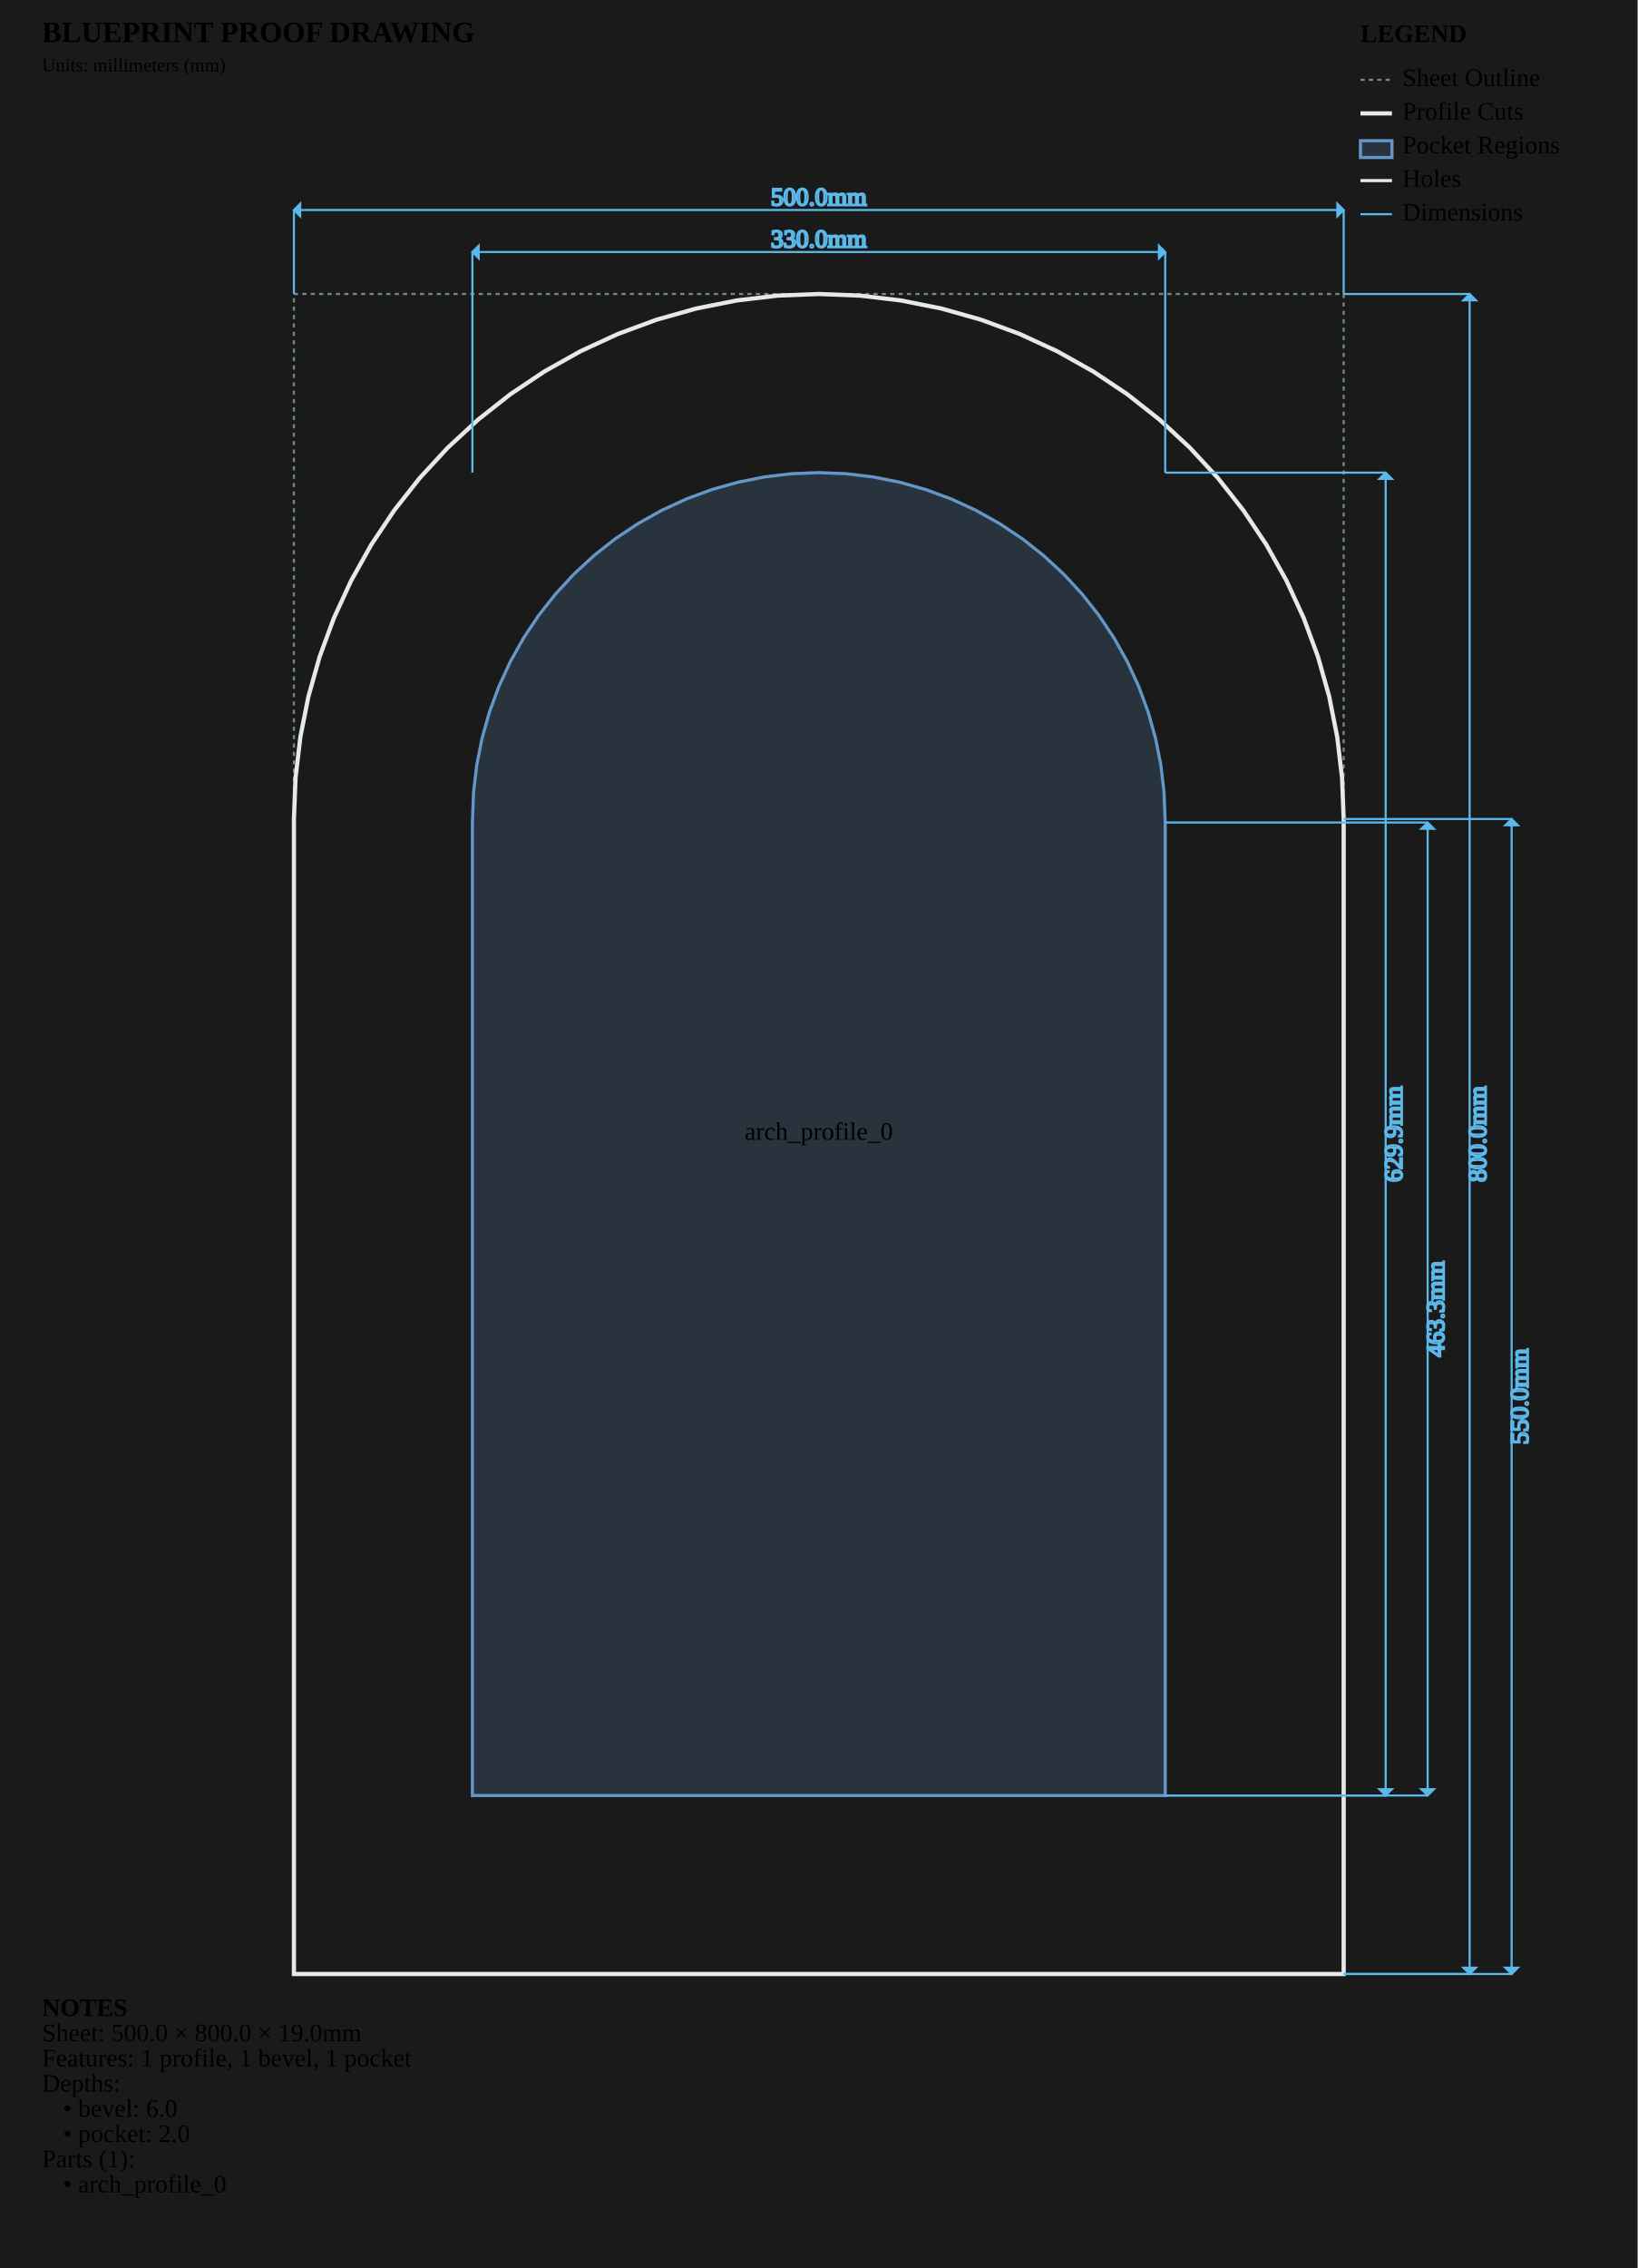
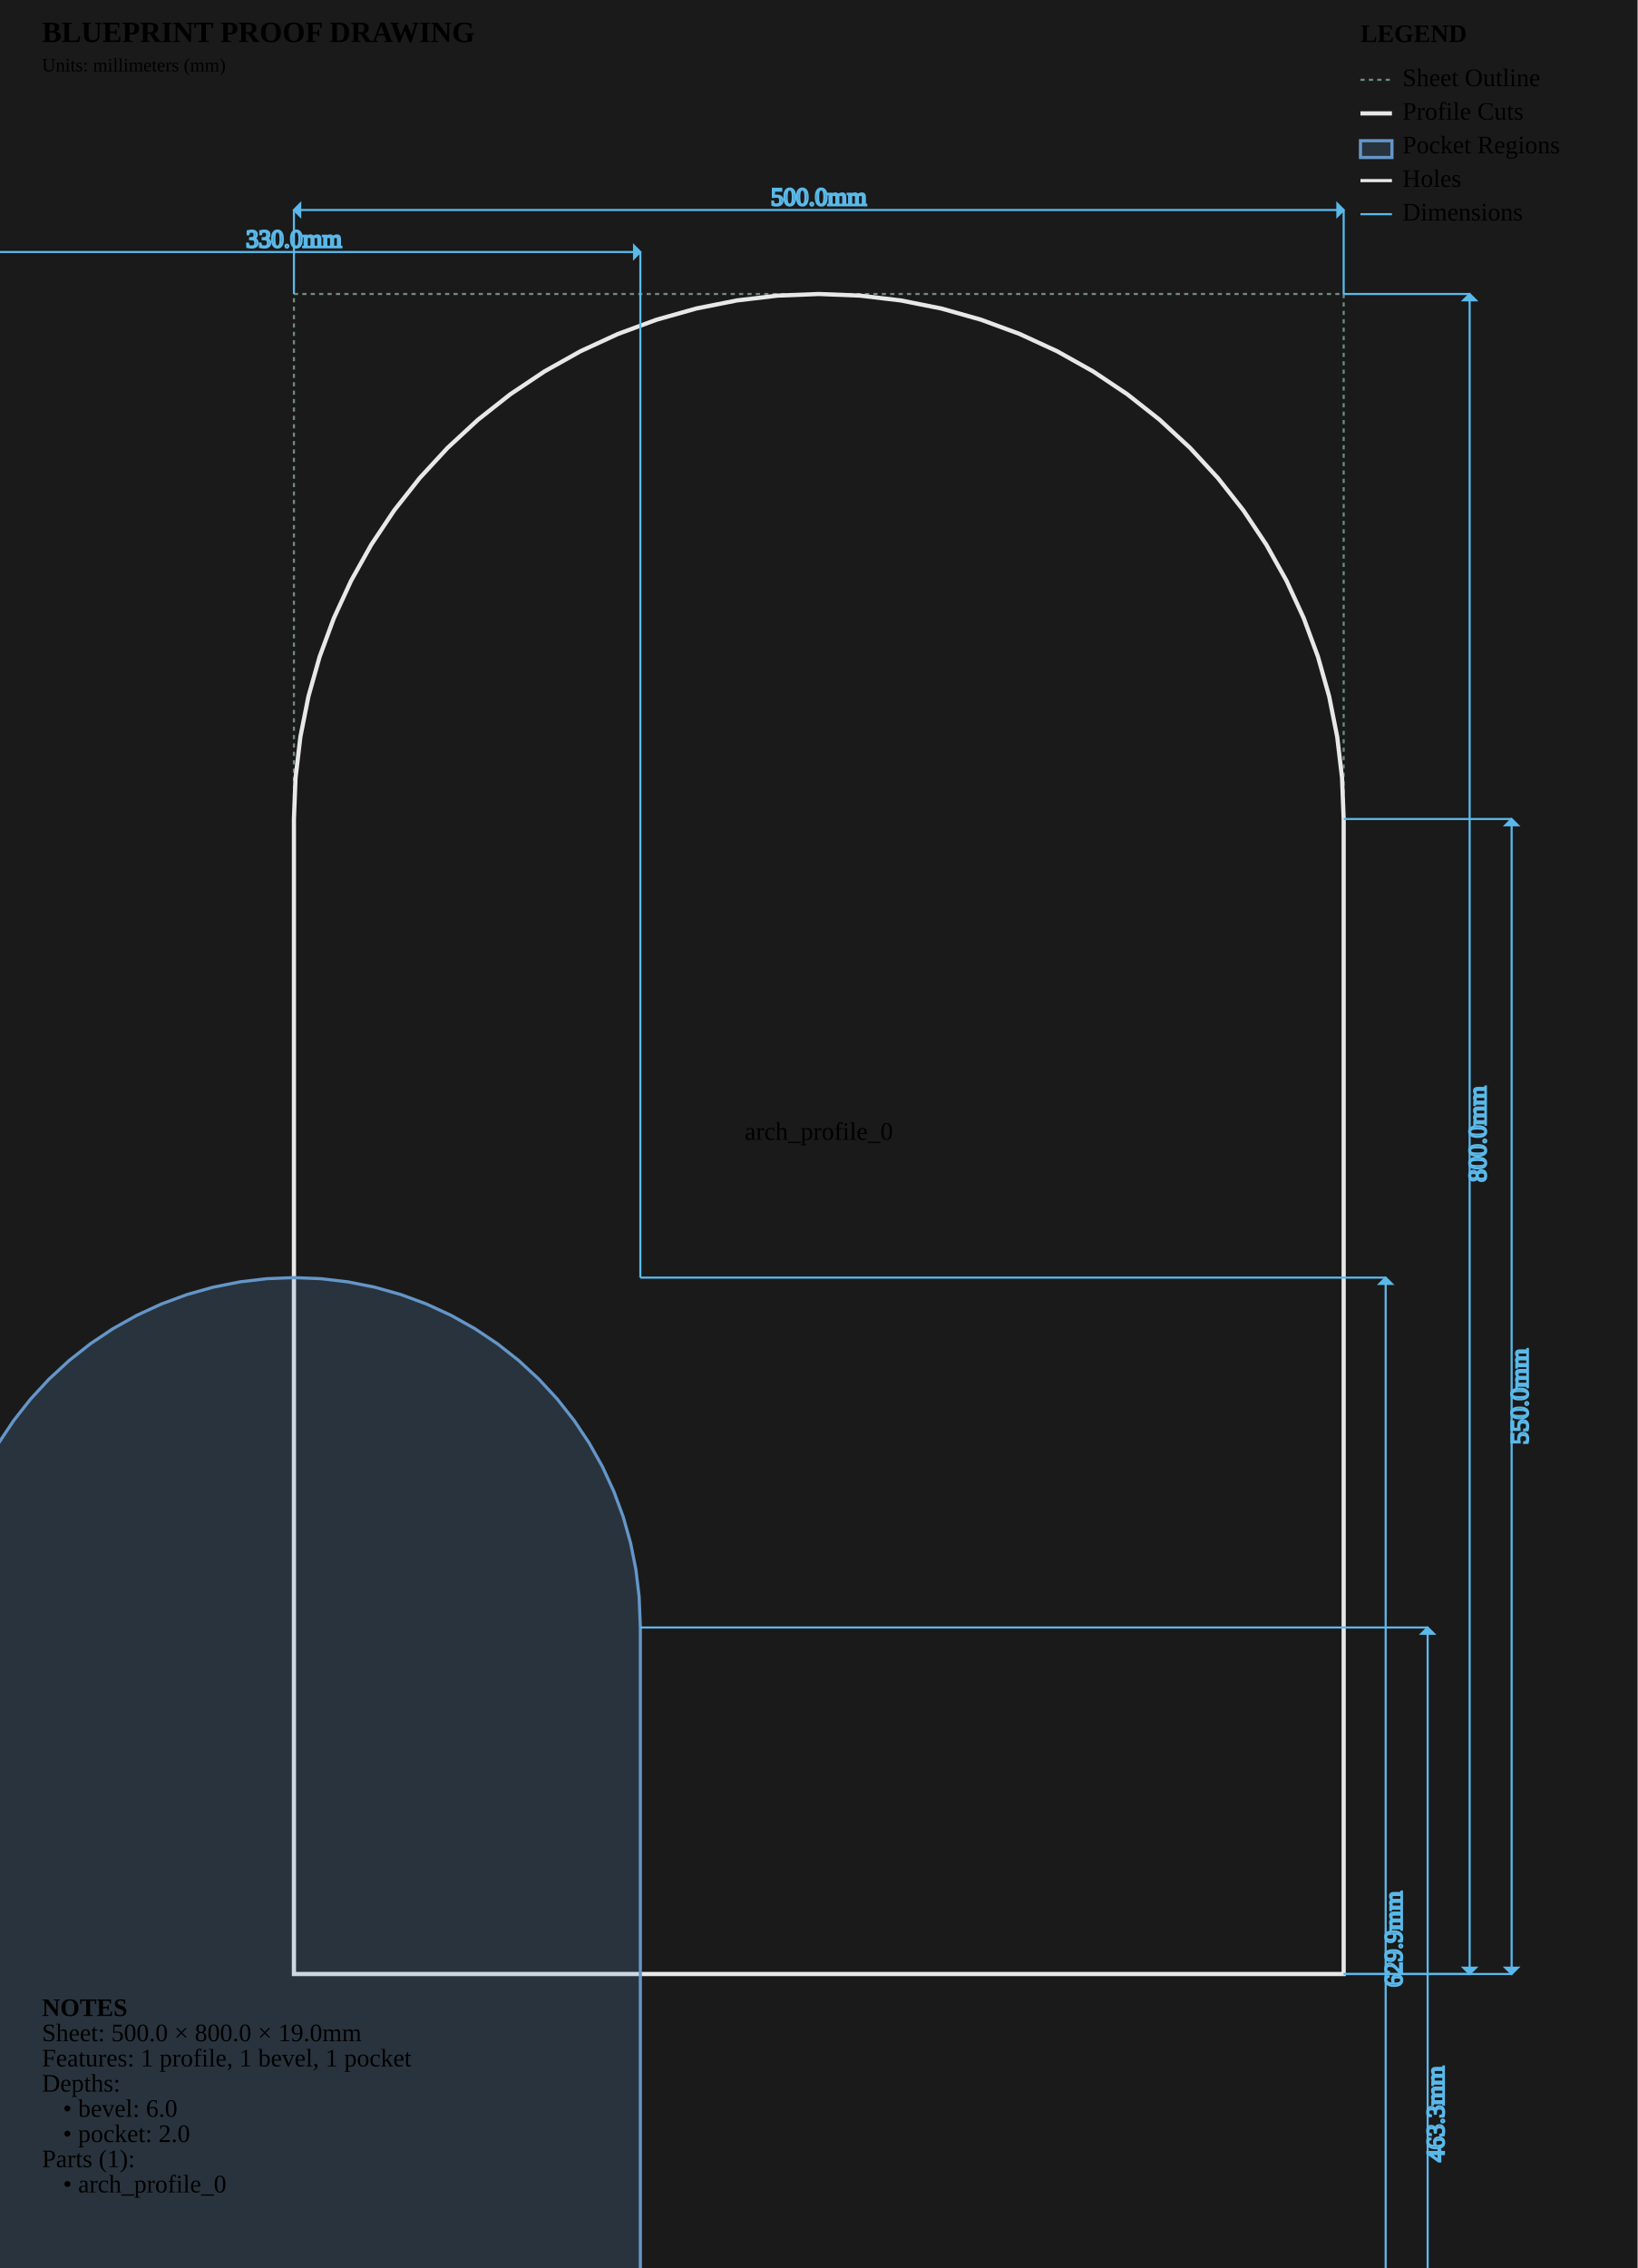
<svg xmlns="http://www.w3.org/2000/svg" viewBox="0 0 780.0 1080.0" width="780.0mm" height="1080.0mm">
  <style>
        .sheet-outline { stroke: #6b8e7f; stroke-width: 1; fill: none; stroke-dasharray: 2,2; }
        .profile-cuts { stroke: #e8e8e8; stroke-width: 2; fill: none; }
        .pocket-regions { stroke: #6496c8; stroke-width: 1.5; fill: #6496c8; fill-opacity: 0.2; }
        .holes { stroke: #e8e8e8; stroke-width: 1.5; fill: none; }
        .engrave-paths { stroke: #888888; stroke-width: 1; fill: none; stroke-dasharray: 4,4; }
        .construction { stroke: #6b8e7f; stroke-width: 0.5; fill: none; stroke-dasharray: 2,2; }
        .dimensions { stroke: #5ab9ea; stroke-width: 1; fill: none; }
        .dimension-text { fill:
        .gap-dimensions { stroke: #ff9500; stroke-width: 1; fill: none; }
        .gap-text { fill:
        .notes { fill: #cccccc; font-family: monospace; font-size: 10px; }
        .legend { fill: #cccccc; font-family: monospace; font-size: 10px; }
        .part-label { fill: #ffcc00; font-family: monospace; font-size: 8px; font-weight: bold; }
    </style>
  <rect x="0" y="0" width="780.0" height="1080.0" fill="#1a1a1a" />
  <g id="SHEET_OUTLINE" class="sheet-outline">
    <rect x="140" y="140" width="500.0" height="800.0" />
  </g>
  <g id="PROFILE_CUTS" class="profile-cuts">
    <path d="M 140.000 940.000 L 640.000 940.000 L 640.000 390.000 L 640.000 390.000 L 639.229 370.385 L 636.922 350.891 L 633.092 331.639 L 627.764 312.746 L 620.970 294.329 L 612.752 276.502 L 603.160 259.375 L 592.254 243.054 L 580.101 227.638 L 566.777 213.223 L 552.362 199.899 L 536.946 187.746 L 520.625 176.840 L 503.498 167.248 L 485.671 159.030 L 467.254 152.236 L 448.361 146.908 L 429.109 143.078 L 409.615 140.771 L 390.000 140.000 L 370.385 140.771 L 350.891 143.078 L 331.639 146.908 L 312.746 152.236 L 294.329 159.030 L 276.502 167.248 L 259.375 176.840 L 243.054 187.746 L 227.638 199.899 L 213.223 213.223 L 199.899 227.638 L 187.746 243.054 L 176.840 259.375 L 167.248 276.502 L 159.030 294.329 L 152.236 312.746 L 146.908 331.639 L 143.078 350.891 L 140.771 370.385 L 140.000 390.000 L 140.000 390.000 Z" fill-rule="evenodd" />
  </g>
  <g id="POCKET_REGIONS" class="pocket-regions">
-     <path d="M 225.000 855.000 L 555.000 855.000 L 555.000 391.669 L 554.426 377.059 L 552.904 364.199 L 550.377 351.497 L 546.862 339.032 L 542.380 326.882 L 536.958 315.121 L 530.630 303.822 L 523.435 293.054 L 515.417 282.884 L 506.626 273.374 L 497.116 264.583 L 486.946 256.565 L 476.178 249.370 L 464.879 243.042 L 453.118 237.620 L 440.968 233.138 L 428.503 229.623 L 415.801 227.096 L 402.941 225.574 L 390.000 225.066 L 377.059 225.574 L 364.199 227.096 L 351.497 229.623 L 339.032 233.138 L 326.882 237.620 L 315.121 243.042 L 303.822 249.370 L 293.054 256.565 L 282.884 264.583 L 273.374 273.374 L 264.583 282.884 L 256.565 293.054 L 249.370 303.822 L 243.042 315.121 L 237.620 326.882 L 233.138 339.032 L 229.623 351.497 L 227.096 364.199 L 225.574 377.059 L 225.000 391.669 Z" fill-rule="evenodd" />
+     <path d="M -25.000 1238.328 L 305.000 1238.328 L 305.000 774.997 L 304.426 760.387 L 302.904 747.526 L 300.377 734.825 L 296.862 722.360 L 292.380 710.210 L 286.958 698.449 L 280.630 687.150 L 273.435 676.382 L 265.417 666.212 L 256.626 656.702 L 247.116 647.911 L 236.946 639.893 L 226.178 632.698 L 214.879 626.370 L 203.118 620.948 L 190.968 616.466 L 178.503 612.951 L 165.801 610.424 L 152.941 608.902 L 140.000 608.393 L 127.059 608.902 L 114.199 610.424 L 101.497 612.951 L 89.032 616.466 L 76.882 620.948 L 65.121 626.370 L 53.822 632.698 L 43.054 639.893 L 32.884 647.911 L 23.374 656.702 L 14.583 666.212 L 6.565 676.382 L -0.630 687.150 L -6.958 698.449 L -12.380 710.210 L -16.862 722.360 L -20.377 734.825 L -22.904 747.526 L -24.426 760.387 L -25.000 774.997 Z" fill-rule="evenodd" />
  </g>
  <g id="ENGRAVE_PATHS" class="engrave-paths" />
  <g id="HOLES" class="holes" />
  <g id="LABELS" class="labels">
    <text x="390.0" y="540.0" class="part-label" text-anchor="middle" dominant-baseline="middle">arch_profile_0</text>
  </g>
  <g id="CONSTRUCTION" class="construction" />
  <g id="DIMENSIONS" class="dimensions">
-     <line x1="225.0" y1="225.066" x2="225.0" y2="120.0" stroke="#5ab9ea" stroke-width="1" />
-     <line x1="555.0" y1="225.066" x2="555.0" y2="120.0" stroke="#5ab9ea" stroke-width="1" />
-     <line x1="225.0" y1="120.0" x2="555.0" y2="120.0" stroke="#5ab9ea" stroke-width="1" />
-     <polygon points="225.0,120.0 228.0,117.0 228.0,123.0" fill="#5ab9ea" />
-     <polygon points="555.0,120.0 552.0,117.0 552.0,123.0" fill="#5ab9ea" />
-     <text x="390.0" y="115.0" class="dimension-text" text-anchor="middle" dominant-baseline="middle">330.0mm</text>
-     <line x1="555.0" y1="225.066" x2="660.0" y2="225.066" stroke="#5ab9ea" stroke-width="1" />
-     <line x1="555.0" y1="855.0" x2="660.0" y2="855.0" stroke="#5ab9ea" stroke-width="1" />
-     <line x1="660.0" y1="225.066" x2="660.0" y2="855.0" stroke="#5ab9ea" stroke-width="1" />
-     <polygon points="660.0,225.066 657.0,228.066 663.0,228.066" fill="#5ab9ea" />
-     <polygon points="660.0,855.0 657.0,852.0 663.0,852.0" fill="#5ab9ea" />
-     <text x="665.0" y="540.033" class="dimension-text" text-anchor="middle" dominant-baseline="middle" transform="rotate(-90 665.0 540.0328)">629.9mm</text>
-     <line x1="555.0" y1="391.669" x2="680.0" y2="391.669" stroke="#5ab9ea" stroke-width="1" />
-     <line x1="555.0" y1="855.0" x2="680.0" y2="855.0" stroke="#5ab9ea" stroke-width="1" />
-     <line x1="680.0" y1="391.669" x2="680.0" y2="855.0" stroke="#5ab9ea" stroke-width="1" />
-     <polygon points="680.0,391.669 677.0,394.669 683.0,394.669" fill="#5ab9ea" />
-     <polygon points="680.0,855.0 677.0,852.0 683.0,852.0" fill="#5ab9ea" />
-     <text x="685.0" y="623.335" class="dimension-text" text-anchor="middle" dominant-baseline="middle" transform="rotate(-90 685.0 623.3346)">463.3mm</text>
+     <line x1="-25" y1="608.393" x2="-25" y2="120.0" stroke="#5ab9ea" stroke-width="1" />
+     <line x1="305.0" y1="608.393" x2="305.0" y2="120.0" stroke="#5ab9ea" stroke-width="1" />
+     <line x1="-25" y1="120.0" x2="305.0" y2="120.0" stroke="#5ab9ea" stroke-width="1" />
+     <polygon points="-25,120.0 -22,117.0 -22,123.0" fill="#5ab9ea" />
+     <polygon points="305.0,120.0 302.0,117.0 302.0,123.0" fill="#5ab9ea" />
+     <text x="140.0" y="115.0" class="dimension-text" text-anchor="middle" dominant-baseline="middle">330.0mm</text>
+     <line x1="305.0" y1="608.393" x2="660.0" y2="608.393" stroke="#5ab9ea" stroke-width="1" />
+     <line x1="305.0" y1="1238.328" x2="660.0" y2="1238.328" stroke="#5ab9ea" stroke-width="1" />
+     <line x1="660.0" y1="608.393" x2="660.0" y2="1238.328" stroke="#5ab9ea" stroke-width="1" />
+     <polygon points="660.0,608.393 657.0,611.393 663.0,611.393" fill="#5ab9ea" />
+     <polygon points="660.0,1238.328 657.0,1235.328 663.0,1235.328" fill="#5ab9ea" />
+     <text x="665.0" y="923.361" class="dimension-text" text-anchor="middle" dominant-baseline="middle" transform="rotate(-90 665.0 923.3607)">629.9mm</text>
+     <line x1="305.0" y1="774.997" x2="680.0" y2="774.997" stroke="#5ab9ea" stroke-width="1" />
+     <line x1="305.0" y1="1238.328" x2="680.0" y2="1238.328" stroke="#5ab9ea" stroke-width="1" />
+     <line x1="680.0" y1="774.997" x2="680.0" y2="1238.328" stroke="#5ab9ea" stroke-width="1" />
+     <polygon points="680.0,774.997 677.0,777.997 683.0,777.997" fill="#5ab9ea" />
+     <polygon points="680.0,1238.328 677.0,1235.328 683.0,1235.328" fill="#5ab9ea" />
+     <text x="685.0" y="1006.662" class="dimension-text" text-anchor="middle" dominant-baseline="middle" transform="rotate(-90 685.0 1006.662)">463.3mm</text>
    <line x1="140.0" y1="140.0" x2="140.0" y2="100.0" stroke="#5ab9ea" stroke-width="1" />
    <line x1="640.0" y1="140.0" x2="640.0" y2="100.0" stroke="#5ab9ea" stroke-width="1" />
    <line x1="140.0" y1="100.0" x2="640.0" y2="100.0" stroke="#5ab9ea" stroke-width="1" />
    <polygon points="140.0,100.0 143.0,97.0 143.0,103.0" fill="#5ab9ea" />
    <polygon points="640.0,100.0 637.0,97.0 637.0,103.0" fill="#5ab9ea" />
    <text x="390.0" y="95.0" class="dimension-text" text-anchor="middle" dominant-baseline="middle">500.0mm</text>
    <line x1="640.0" y1="140.0" x2="700.0" y2="140.0" stroke="#5ab9ea" stroke-width="1" />
    <line x1="640.0" y1="940.0" x2="700.0" y2="940.0" stroke="#5ab9ea" stroke-width="1" />
    <line x1="700.0" y1="140.0" x2="700.0" y2="940.0" stroke="#5ab9ea" stroke-width="1" />
    <polygon points="700.0,140.0 697.0,143.0 703.0,143.0" fill="#5ab9ea" />
    <polygon points="700.0,940.0 697.0,937.0 703.0,937.0" fill="#5ab9ea" />
    <text x="705.0" y="540.0" class="dimension-text" text-anchor="middle" dominant-baseline="middle" transform="rotate(-90 705.0 540.0)">800.0mm</text>
    <line x1="640.0" y1="390.0" x2="720.0" y2="390.0" stroke="#5ab9ea" stroke-width="1" />
    <line x1="640.0" y1="940.0" x2="720.0" y2="940.0" stroke="#5ab9ea" stroke-width="1" />
    <line x1="720.0" y1="390.0" x2="720.0" y2="940.0" stroke="#5ab9ea" stroke-width="1" />
    <polygon points="720.0,390.0 717.0,393.0 723.0,393.0" fill="#5ab9ea" />
    <polygon points="720.0,940.0 717.0,937.0 723.0,937.0" fill="#5ab9ea" />
    <text x="725.0" y="665.0" class="dimension-text" text-anchor="middle" dominant-baseline="middle" transform="rotate(-90 725.0 665.0)">550.0mm</text>
  </g>
  <g id="NOTES" class="notes">
    <text x="20" y="960.0" class="notes" font-weight="bold">NOTES</text>
    <text x="20" y="972.0" class="notes">Sheet: 500.0 × 800.0 × 19.0mm</text>
    <text x="20" y="984.0" class="notes">Features: 1 profile, 1 bevel, 1 pocket</text>
    <text x="20" y="996.0" class="notes">Depths:</text>
    <text x="30" y="1008.0" class="notes">• bevel: 6.0</text>
    <text x="30" y="1020.0" class="notes">• pocket: 2.0</text>
    <text x="20" y="1032.0" class="notes">Parts (1):</text>
    <text x="30" y="1044.0" class="notes">• arch_profile_0</text>
  </g>
  <g id="TITLE_BLOCK" class="title-block">
    <text x="20" y="20" class="notes" font-weight="bold" font-size="14px">BLUEPRINT PROOF DRAWING</text>
    <text x="20" y="34" class="notes" font-size="9px">Units: millimeters (mm)</text>
  </g>
  <g id="LEGEND" class="legend">
    <text x="648.0" y="20" class="legend" font-weight="bold">LEGEND</text>
    <line x1="648.0" y1="38" x2="663.0" y2="38" stroke="#6b8e7f" stroke-width="1" stroke-dasharray="2,2" />
    <text x="668.0" y="41" class="legend">Sheet Outline</text>
    <line x1="648.0" y1="54" x2="663.0" y2="54" stroke="#e8e8e8" stroke-width="2" />
    <text x="668.0" y="57" class="legend">Profile Cuts</text>
    <rect x="648.0" y="67" width="15.0" height="8" stroke="#6496c8" stroke-width="1.5" fill="#6496c8" fill-opacity="0.2" />
    <text x="668.0" y="73" class="legend">Pocket Regions</text>
    <line x1="648.0" y1="86" x2="663.0" y2="86" stroke="#e8e8e8" stroke-width="1.5" />
    <text x="668.0" y="89" class="legend">Holes</text>
    <line x1="648.0" y1="102" x2="663.0" y2="102" stroke="#5ab9ea" stroke-width="1" />
    <text x="668.0" y="105" class="legend">Dimensions</text>
  </g>
</svg>
